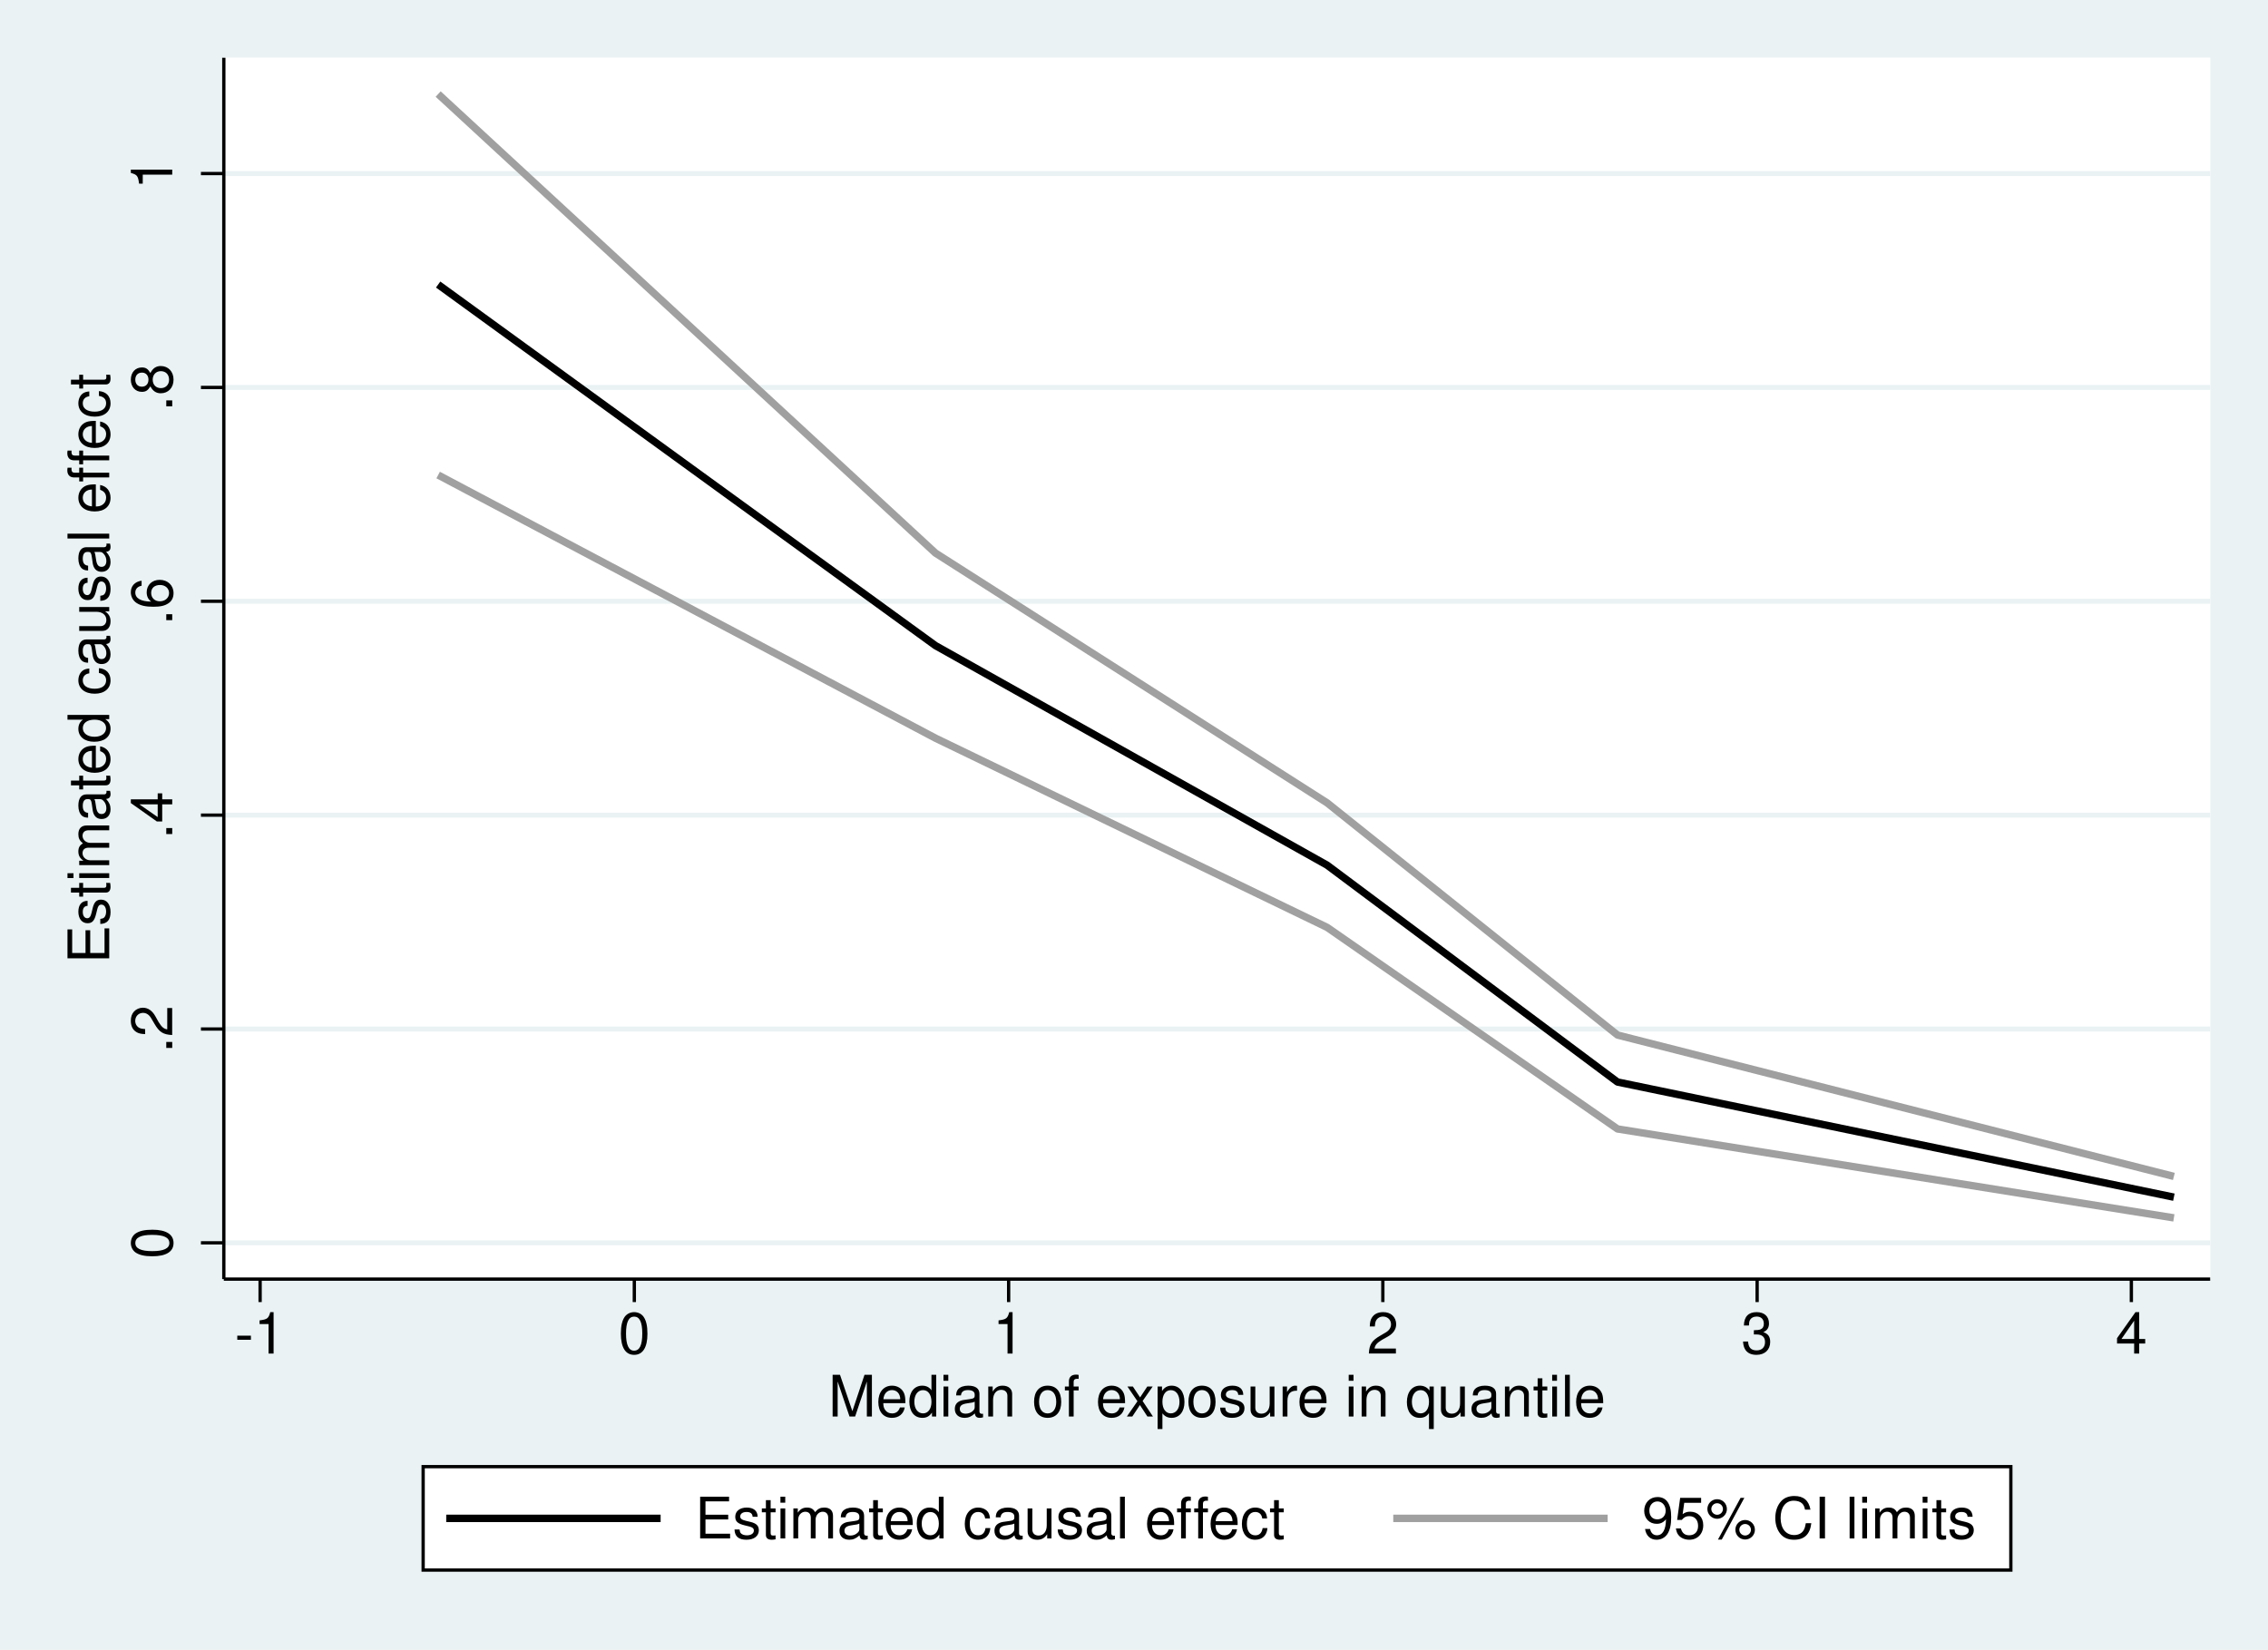
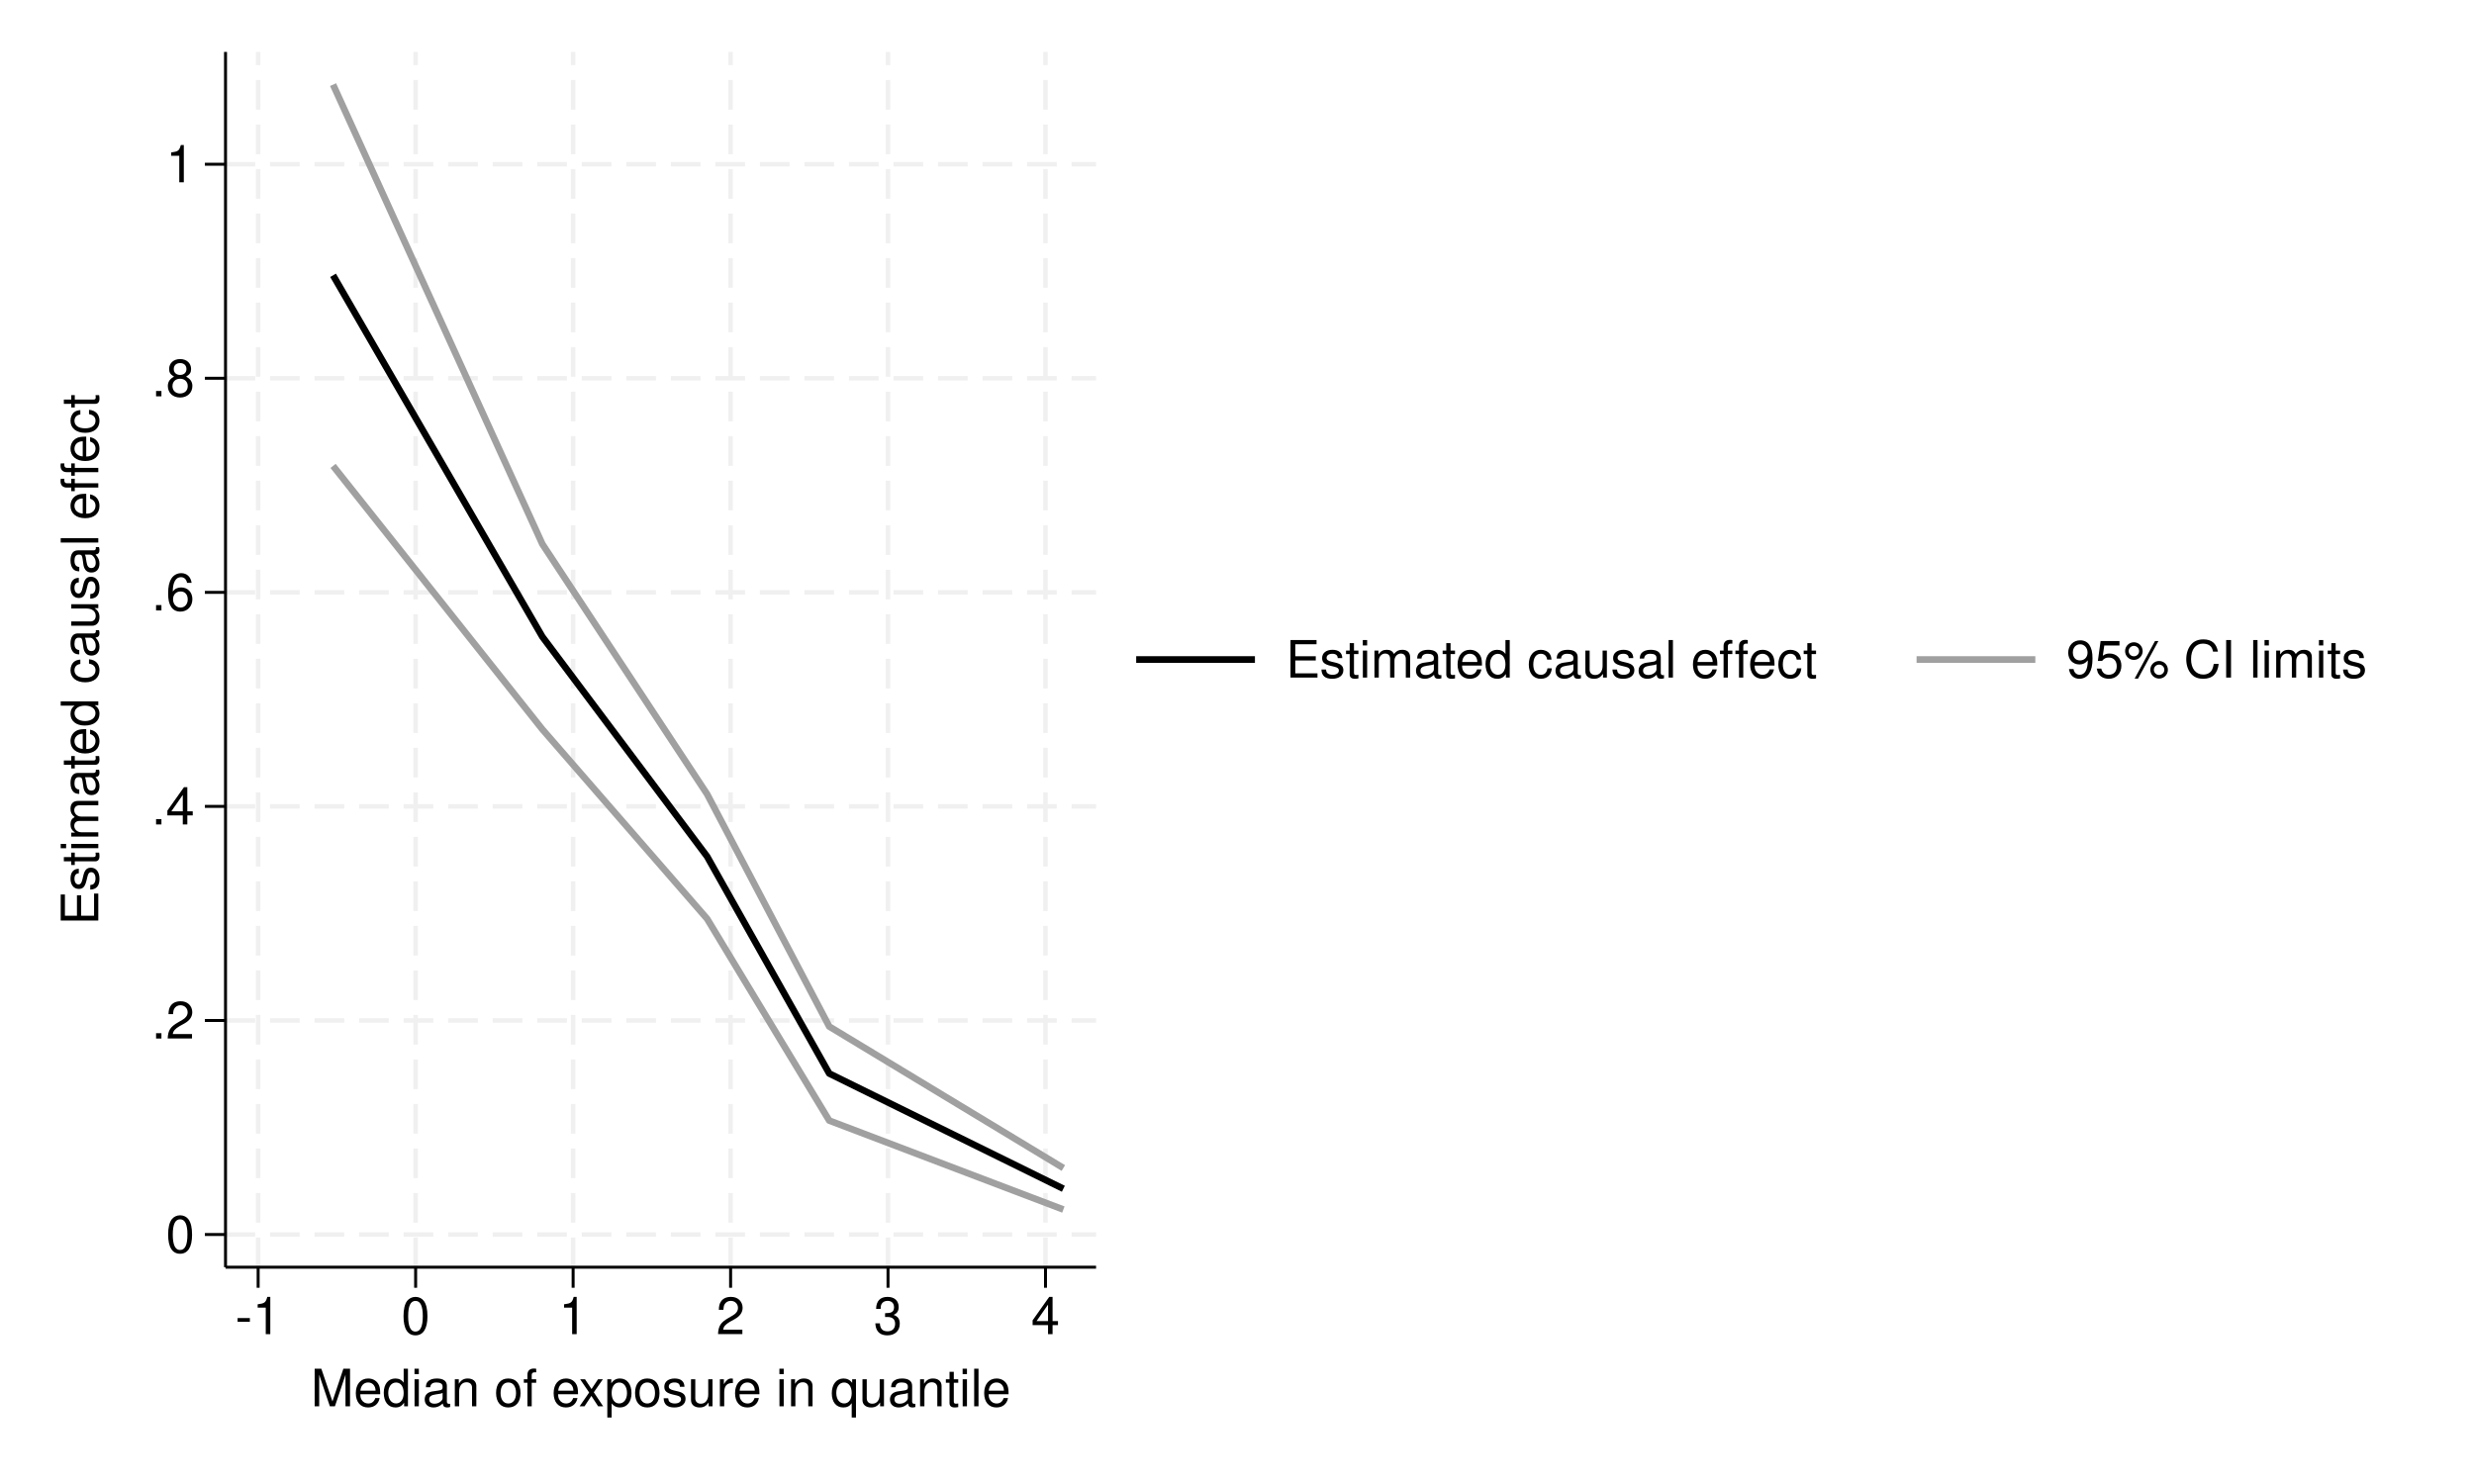
- <svg xmlns="http://www.w3.org/2000/svg" version="1.1" width="5.500in" height="4.000in" viewBox="0 0 3960 2880">
-   <rect x="0" y="0" width="3960" height="2880" style="fill:#EAF2F3;stroke:none" />
-   <rect x="0.00" y="0.00" width="3959.88" height="2880.00" style="fill:#EAF2F3" />
-   <rect x="2.88" y="2.88" width="3954.12" height="2874.24" style="fill:none;stroke:#EAF2F3;stroke-width:5.76" />
-   <rect x="390.80" y="100.86" width="3468.22" height="2132.77" style="fill:#FFFFFF" />
-   <rect x="393.68" y="103.74" width="3462.46" height="2127.01" style="fill:none;stroke:#FFFFFF;stroke-width:5.76" />
-   <line x1="390.80" y1="2170.27" x2="3859.02" y2="2170.27" style="stroke:#EAF2F3;stroke-width:8.64" />
-   <line x1="390.80" y1="1796.91" x2="3859.02" y2="1796.91" style="stroke:#EAF2F3;stroke-width:8.64" />
-   <line x1="390.80" y1="1423.42" x2="3859.02" y2="1423.42" style="stroke:#EAF2F3;stroke-width:8.64" />
-   <line x1="390.80" y1="1049.93" x2="3859.02" y2="1049.93" style="stroke:#EAF2F3;stroke-width:8.64" />
-   <line x1="390.80" y1="676.56" x2="3859.02" y2="676.56" style="stroke:#EAF2F3;stroke-width:8.64" />
-   <line x1="390.80" y1="303.07" x2="3859.02" y2="303.07" style="stroke:#EAF2F3;stroke-width:8.64" />
-   <path d=" M765.02 496.87 L1633.38 1127.40 L2317.22 1510.79 L2824.22 1889.47 L3795.66 2090.57" stroke-linejoin="round" style="fill:none;stroke:#000000;stroke-width:12.96" />
-   <path d=" M765.02 829.52 L1633.38 1289.02 L2317.22 1619.44 L2824.22 1971.40 L3795.66 2126.71" stroke-linejoin="round" style="fill:none;stroke:#A0A0A0;stroke-width:12.96" />
-   <path d=" M765.02 164.22 L1633.38 965.78 L2317.22 1402.01 L2824.22 1807.43 L3795.66 2054.31" stroke-linejoin="round" style="fill:none;stroke:#A0A0A0;stroke-width:12.96" />
-   <line x1="390.80" y1="2233.63" x2="390.80" y2="100.86" style="stroke:#000000;stroke-width:5.76" />
-   <line x1="390.80" y1="2170.27" x2="350.83" y2="2170.27" style="stroke:#000000;stroke-width:5.76" />
-   <text x="300.72" y="2170.27" style="font-family:'Helvetica';font-size:99.99px;fill:#000000" transform="rotate(-90 300.72,2170.27)" text-anchor="middle">0</text>
-   <line x1="390.80" y1="1796.91" x2="350.83" y2="1796.91" style="stroke:#000000;stroke-width:5.76" />
-   <text x="300.72" y="1796.91" style="font-family:'Helvetica';font-size:99.99px;fill:#000000" transform="rotate(-90 300.72,1796.91)" text-anchor="middle">.2</text>
-   <line x1="390.80" y1="1423.42" x2="350.83" y2="1423.42" style="stroke:#000000;stroke-width:5.76" />
-   <text x="300.72" y="1423.42" style="font-family:'Helvetica';font-size:99.99px;fill:#000000" transform="rotate(-90 300.72,1423.42)" text-anchor="middle">.4</text>
-   <line x1="390.80" y1="1049.93" x2="350.83" y2="1049.93" style="stroke:#000000;stroke-width:5.76" />
-   <text x="300.72" y="1049.93" style="font-family:'Helvetica';font-size:99.99px;fill:#000000" transform="rotate(-90 300.72,1049.93)" text-anchor="middle">.6</text>
-   <line x1="390.80" y1="676.56" x2="350.83" y2="676.56" style="stroke:#000000;stroke-width:5.76" />
-   <text x="300.72" y="676.56" style="font-family:'Helvetica';font-size:99.99px;fill:#000000" transform="rotate(-90 300.72,676.56)" text-anchor="middle">.8</text>
-   <line x1="390.80" y1="303.07" x2="350.83" y2="303.07" style="stroke:#000000;stroke-width:5.76" />
-   <text x="300.72" y="303.07" style="font-family:'Helvetica';font-size:99.99px;fill:#000000" transform="rotate(-90 300.72,303.07)" text-anchor="middle">1</text>
-   <text x="190.71" y="1167.25" style="font-family:'Helvetica';font-size:99.99px;fill:#000000" transform="rotate(-90 190.71,1167.25)" text-anchor="middle">Estimated causal effect</text>
-   <line x1="390.80" y1="2233.63" x2="3859.02" y2="2233.63" style="stroke:#000000;stroke-width:5.76" />
-   <line x1="454.16" y1="2233.63" x2="454.16" y2="2273.73" style="stroke:#000000;stroke-width:5.76" />
-   <text x="454.16" y="2363.59" style="font-family:'Helvetica';font-size:99.99px;fill:#000000" text-anchor="middle">-1</text>
-   <line x1="1107.56" y1="2233.63" x2="1107.56" y2="2273.73" style="stroke:#000000;stroke-width:5.76" />
-   <text x="1107.56" y="2363.59" style="font-family:'Helvetica';font-size:99.99px;fill:#000000" text-anchor="middle">0</text>
-   <line x1="1761.09" y1="2233.63" x2="1761.09" y2="2273.73" style="stroke:#000000;stroke-width:5.76" />
-   <text x="1761.09" y="2363.59" style="font-family:'Helvetica';font-size:99.99px;fill:#000000" text-anchor="middle">1</text>
-   <line x1="2414.49" y1="2233.63" x2="2414.49" y2="2273.73" style="stroke:#000000;stroke-width:5.76" />
-   <text x="2414.49" y="2363.59" style="font-family:'Helvetica';font-size:99.99px;fill:#000000" text-anchor="middle">2</text>
-   <line x1="3068.01" y1="2233.63" x2="3068.01" y2="2273.73" style="stroke:#000000;stroke-width:5.76" />
-   <text x="3068.01" y="2363.59" style="font-family:'Helvetica';font-size:99.99px;fill:#000000" text-anchor="middle">3</text>
-   <line x1="3721.41" y1="2233.63" x2="3721.41" y2="2273.73" style="stroke:#000000;stroke-width:5.76" />
-   <text x="3721.41" y="2363.59" style="font-family:'Helvetica';font-size:99.99px;fill:#000000" text-anchor="middle">4</text>
-   <text x="2124.91" y="2473.60" style="font-family:'Helvetica';font-size:99.99px;fill:#000000" text-anchor="middle">Median of exposure in quantile</text>
-   <rect x="735.94" y="2558.24" width="2777.94" height="186.37" style="fill:#FFFFFF" />
-   <rect x="738.82" y="2561.12" width="2772.18" height="180.61" style="fill:none;stroke:#000000;stroke-width:5.76" />
-   <line x1="779.13" y1="2651.43" x2="1153.47" y2="2651.43" style="stroke:#000000;stroke-width:12.96" />
-   <line x1="2432.68" y1="2651.43" x2="2807.02" y2="2651.43" style="stroke:#A0A0A0;stroke-width:12.96" />
-   <text x="1213.49" y="2686.46" style="font-family:'Helvetica';font-size:99.99px;fill:#000000">Estimated causal effect</text>
-   <text x="2867.04" y="2686.46" style="font-family:'Helvetica';font-size:99.99px;fill:#000000">95% CI limits</text>
+ <svg xmlns="http://www.w3.org/2000/svg" version="1.1" width="7.500in" height="4.500in" viewBox="0 0 5400 3240">
+   <rect x="0" y="0" width="5400" height="3240" style="fill:#FFFFFF;stroke:none" />
+   <rect x="0.00" y="0.00" width="5400.00" height="3240.00" style="fill:#FFFFFF" />
+   <rect x="3.24" y="3.24" width="5393.52" height="3233.52" style="fill:none;stroke:#FFFFFF;stroke-width:6.48" />
+   <rect x="492.24" y="113.40" width="1900.13" height="2653.26" style="fill:#FFFFFF" />
+   <rect x="495.48" y="116.64" width="1893.65" height="2646.78" style="fill:none;stroke:#FFFFFF;stroke-width:6.48" />
+   <line x1="492.24" y1="2695.28" x2="557.04" y2="2695.28" style="stroke:#F0F0F0;stroke-width:9.72" />
+   <line x1="589.44" y1="2695.28" x2="654.24" y2="2695.28" style="stroke:#F0F0F0;stroke-width:9.72" />
+   <line x1="686.64" y1="2695.28" x2="751.44" y2="2695.28" style="stroke:#F0F0F0;stroke-width:9.72" />
+   <line x1="783.84" y1="2695.28" x2="848.64" y2="2695.28" style="stroke:#F0F0F0;stroke-width:9.72" />
+   <line x1="881.04" y1="2695.28" x2="945.84" y2="2695.28" style="stroke:#F0F0F0;stroke-width:9.72" />
+   <line x1="978.24" y1="2695.28" x2="1043.04" y2="2695.28" style="stroke:#F0F0F0;stroke-width:9.72" />
+   <line x1="1075.44" y1="2695.28" x2="1140.24" y2="2695.28" style="stroke:#F0F0F0;stroke-width:9.72" />
+   <line x1="1172.64" y1="2695.28" x2="1237.44" y2="2695.28" style="stroke:#F0F0F0;stroke-width:9.72" />
+   <line x1="1269.84" y1="2695.28" x2="1334.64" y2="2695.28" style="stroke:#F0F0F0;stroke-width:9.72" />
+   <line x1="1367.04" y1="2695.28" x2="1431.84" y2="2695.28" style="stroke:#F0F0F0;stroke-width:9.72" />
+   <line x1="1464.24" y1="2695.28" x2="1529.04" y2="2695.28" style="stroke:#F0F0F0;stroke-width:9.72" />
+   <line x1="1561.44" y1="2695.28" x2="1626.24" y2="2695.28" style="stroke:#F0F0F0;stroke-width:9.72" />
+   <line x1="1658.64" y1="2695.28" x2="1723.44" y2="2695.28" style="stroke:#F0F0F0;stroke-width:9.72" />
+   <line x1="1755.84" y1="2695.28" x2="1820.64" y2="2695.28" style="stroke:#F0F0F0;stroke-width:9.72" />
+   <line x1="1853.04" y1="2695.28" x2="1917.84" y2="2695.28" style="stroke:#F0F0F0;stroke-width:9.72" />
+   <line x1="1950.24" y1="2695.28" x2="2015.04" y2="2695.28" style="stroke:#F0F0F0;stroke-width:9.72" />
+   <line x1="2047.44" y1="2695.28" x2="2112.24" y2="2695.28" style="stroke:#F0F0F0;stroke-width:9.72" />
+   <line x1="2144.64" y1="2695.28" x2="2209.44" y2="2695.28" style="stroke:#F0F0F0;stroke-width:9.72" />
+   <line x1="2241.84" y1="2695.28" x2="2306.64" y2="2695.28" style="stroke:#F0F0F0;stroke-width:9.72" />
+   <line x1="2339.04" y1="2695.28" x2="2392.37" y2="2695.28" style="stroke:#F0F0F0;stroke-width:9.72" />
+   <line x1="492.24" y1="2228.01" x2="557.04" y2="2228.01" style="stroke:#F0F0F0;stroke-width:9.72" />
+   <line x1="589.44" y1="2228.01" x2="654.24" y2="2228.01" style="stroke:#F0F0F0;stroke-width:9.72" />
+   <line x1="686.64" y1="2228.01" x2="751.44" y2="2228.01" style="stroke:#F0F0F0;stroke-width:9.72" />
+   <line x1="783.84" y1="2228.01" x2="848.64" y2="2228.01" style="stroke:#F0F0F0;stroke-width:9.72" />
+   <line x1="881.04" y1="2228.01" x2="945.84" y2="2228.01" style="stroke:#F0F0F0;stroke-width:9.72" />
+   <line x1="978.24" y1="2228.01" x2="1043.04" y2="2228.01" style="stroke:#F0F0F0;stroke-width:9.72" />
+   <line x1="1075.44" y1="2228.01" x2="1140.24" y2="2228.01" style="stroke:#F0F0F0;stroke-width:9.72" />
+   <line x1="1172.64" y1="2228.01" x2="1237.44" y2="2228.01" style="stroke:#F0F0F0;stroke-width:9.72" />
+   <line x1="1269.84" y1="2228.01" x2="1334.64" y2="2228.01" style="stroke:#F0F0F0;stroke-width:9.72" />
+   <line x1="1367.04" y1="2228.01" x2="1431.84" y2="2228.01" style="stroke:#F0F0F0;stroke-width:9.72" />
+   <line x1="1464.24" y1="2228.01" x2="1529.04" y2="2228.01" style="stroke:#F0F0F0;stroke-width:9.72" />
+   <line x1="1561.44" y1="2228.01" x2="1626.24" y2="2228.01" style="stroke:#F0F0F0;stroke-width:9.72" />
+   <line x1="1658.64" y1="2228.01" x2="1723.44" y2="2228.01" style="stroke:#F0F0F0;stroke-width:9.72" />
+   <line x1="1755.84" y1="2228.01" x2="1820.64" y2="2228.01" style="stroke:#F0F0F0;stroke-width:9.72" />
+   <line x1="1853.04" y1="2228.01" x2="1917.84" y2="2228.01" style="stroke:#F0F0F0;stroke-width:9.72" />
+   <line x1="1950.24" y1="2228.01" x2="2015.04" y2="2228.01" style="stroke:#F0F0F0;stroke-width:9.72" />
+   <line x1="2047.44" y1="2228.01" x2="2112.24" y2="2228.01" style="stroke:#F0F0F0;stroke-width:9.72" />
+   <line x1="2144.64" y1="2228.01" x2="2209.44" y2="2228.01" style="stroke:#F0F0F0;stroke-width:9.72" />
+   <line x1="2241.84" y1="2228.01" x2="2306.64" y2="2228.01" style="stroke:#F0F0F0;stroke-width:9.72" />
+   <line x1="2339.04" y1="2228.01" x2="2392.37" y2="2228.01" style="stroke:#F0F0F0;stroke-width:9.72" />
+   <line x1="492.24" y1="1760.57" x2="557.04" y2="1760.57" style="stroke:#F0F0F0;stroke-width:9.72" />
+   <line x1="589.44" y1="1760.57" x2="654.24" y2="1760.57" style="stroke:#F0F0F0;stroke-width:9.72" />
+   <line x1="686.64" y1="1760.57" x2="751.44" y2="1760.57" style="stroke:#F0F0F0;stroke-width:9.72" />
+   <line x1="783.84" y1="1760.57" x2="848.64" y2="1760.57" style="stroke:#F0F0F0;stroke-width:9.72" />
+   <line x1="881.04" y1="1760.57" x2="945.84" y2="1760.57" style="stroke:#F0F0F0;stroke-width:9.72" />
+   <line x1="978.24" y1="1760.57" x2="1043.04" y2="1760.57" style="stroke:#F0F0F0;stroke-width:9.72" />
+   <line x1="1075.44" y1="1760.57" x2="1140.24" y2="1760.57" style="stroke:#F0F0F0;stroke-width:9.72" />
+   <line x1="1172.64" y1="1760.57" x2="1237.44" y2="1760.57" style="stroke:#F0F0F0;stroke-width:9.72" />
+   <line x1="1269.84" y1="1760.57" x2="1334.64" y2="1760.57" style="stroke:#F0F0F0;stroke-width:9.72" />
+   <line x1="1367.04" y1="1760.57" x2="1431.84" y2="1760.57" style="stroke:#F0F0F0;stroke-width:9.72" />
+   <line x1="1464.24" y1="1760.57" x2="1529.04" y2="1760.57" style="stroke:#F0F0F0;stroke-width:9.72" />
+   <line x1="1561.44" y1="1760.57" x2="1626.24" y2="1760.57" style="stroke:#F0F0F0;stroke-width:9.72" />
+   <line x1="1658.64" y1="1760.57" x2="1723.44" y2="1760.57" style="stroke:#F0F0F0;stroke-width:9.72" />
+   <line x1="1755.84" y1="1760.57" x2="1820.64" y2="1760.57" style="stroke:#F0F0F0;stroke-width:9.72" />
+   <line x1="1853.04" y1="1760.57" x2="1917.84" y2="1760.57" style="stroke:#F0F0F0;stroke-width:9.72" />
+   <line x1="1950.24" y1="1760.57" x2="2015.04" y2="1760.57" style="stroke:#F0F0F0;stroke-width:9.72" />
+   <line x1="2047.44" y1="1760.57" x2="2112.24" y2="1760.57" style="stroke:#F0F0F0;stroke-width:9.72" />
+   <line x1="2144.64" y1="1760.57" x2="2209.44" y2="1760.57" style="stroke:#F0F0F0;stroke-width:9.72" />
+   <line x1="2241.84" y1="1760.57" x2="2306.64" y2="1760.57" style="stroke:#F0F0F0;stroke-width:9.72" />
+   <line x1="2339.04" y1="1760.57" x2="2392.37" y2="1760.57" style="stroke:#F0F0F0;stroke-width:9.72" />
+   <line x1="492.24" y1="1293.30" x2="557.04" y2="1293.30" style="stroke:#F0F0F0;stroke-width:9.72" />
+   <line x1="589.44" y1="1293.30" x2="654.24" y2="1293.30" style="stroke:#F0F0F0;stroke-width:9.72" />
+   <line x1="686.64" y1="1293.30" x2="751.44" y2="1293.30" style="stroke:#F0F0F0;stroke-width:9.72" />
+   <line x1="783.84" y1="1293.30" x2="848.64" y2="1293.30" style="stroke:#F0F0F0;stroke-width:9.72" />
+   <line x1="881.04" y1="1293.30" x2="945.84" y2="1293.30" style="stroke:#F0F0F0;stroke-width:9.72" />
+   <line x1="978.24" y1="1293.30" x2="1043.04" y2="1293.30" style="stroke:#F0F0F0;stroke-width:9.72" />
+   <line x1="1075.44" y1="1293.30" x2="1140.24" y2="1293.30" style="stroke:#F0F0F0;stroke-width:9.72" />
+   <line x1="1172.64" y1="1293.30" x2="1237.44" y2="1293.30" style="stroke:#F0F0F0;stroke-width:9.72" />
+   <line x1="1269.84" y1="1293.30" x2="1334.64" y2="1293.30" style="stroke:#F0F0F0;stroke-width:9.72" />
+   <line x1="1367.04" y1="1293.30" x2="1431.84" y2="1293.30" style="stroke:#F0F0F0;stroke-width:9.72" />
+   <line x1="1464.24" y1="1293.30" x2="1529.04" y2="1293.30" style="stroke:#F0F0F0;stroke-width:9.72" />
+   <line x1="1561.44" y1="1293.30" x2="1626.24" y2="1293.30" style="stroke:#F0F0F0;stroke-width:9.72" />
+   <line x1="1658.64" y1="1293.30" x2="1723.44" y2="1293.30" style="stroke:#F0F0F0;stroke-width:9.72" />
+   <line x1="1755.84" y1="1293.30" x2="1820.64" y2="1293.30" style="stroke:#F0F0F0;stroke-width:9.72" />
+   <line x1="1853.04" y1="1293.30" x2="1917.84" y2="1293.30" style="stroke:#F0F0F0;stroke-width:9.72" />
+   <line x1="1950.24" y1="1293.30" x2="2015.04" y2="1293.30" style="stroke:#F0F0F0;stroke-width:9.72" />
+   <line x1="2047.44" y1="1293.30" x2="2112.24" y2="1293.30" style="stroke:#F0F0F0;stroke-width:9.72" />
+   <line x1="2144.64" y1="1293.30" x2="2209.44" y2="1293.30" style="stroke:#F0F0F0;stroke-width:9.72" />
+   <line x1="2241.84" y1="1293.30" x2="2306.64" y2="1293.30" style="stroke:#F0F0F0;stroke-width:9.72" />
+   <line x1="2339.04" y1="1293.30" x2="2392.37" y2="1293.30" style="stroke:#F0F0F0;stroke-width:9.72" />
+   <line x1="492.24" y1="825.86" x2="557.04" y2="825.86" style="stroke:#F0F0F0;stroke-width:9.72" />
+   <line x1="589.44" y1="825.86" x2="654.24" y2="825.86" style="stroke:#F0F0F0;stroke-width:9.72" />
+   <line x1="686.64" y1="825.86" x2="751.44" y2="825.86" style="stroke:#F0F0F0;stroke-width:9.72" />
+   <line x1="783.84" y1="825.86" x2="848.64" y2="825.86" style="stroke:#F0F0F0;stroke-width:9.72" />
+   <line x1="881.04" y1="825.86" x2="945.84" y2="825.86" style="stroke:#F0F0F0;stroke-width:9.72" />
+   <line x1="978.24" y1="825.86" x2="1043.04" y2="825.86" style="stroke:#F0F0F0;stroke-width:9.72" />
+   <line x1="1075.44" y1="825.86" x2="1140.24" y2="825.86" style="stroke:#F0F0F0;stroke-width:9.72" />
+   <line x1="1172.64" y1="825.86" x2="1237.44" y2="825.86" style="stroke:#F0F0F0;stroke-width:9.72" />
+   <line x1="1269.84" y1="825.86" x2="1334.64" y2="825.86" style="stroke:#F0F0F0;stroke-width:9.72" />
+   <line x1="1367.04" y1="825.86" x2="1431.84" y2="825.86" style="stroke:#F0F0F0;stroke-width:9.72" />
+   <line x1="1464.24" y1="825.86" x2="1529.04" y2="825.86" style="stroke:#F0F0F0;stroke-width:9.72" />
+   <line x1="1561.44" y1="825.86" x2="1626.24" y2="825.86" style="stroke:#F0F0F0;stroke-width:9.72" />
+   <line x1="1658.64" y1="825.86" x2="1723.44" y2="825.86" style="stroke:#F0F0F0;stroke-width:9.72" />
+   <line x1="1755.84" y1="825.86" x2="1820.64" y2="825.86" style="stroke:#F0F0F0;stroke-width:9.72" />
+   <line x1="1853.04" y1="825.86" x2="1917.84" y2="825.86" style="stroke:#F0F0F0;stroke-width:9.72" />
+   <line x1="1950.24" y1="825.86" x2="2015.04" y2="825.86" style="stroke:#F0F0F0;stroke-width:9.72" />
+   <line x1="2047.44" y1="825.86" x2="2112.24" y2="825.86" style="stroke:#F0F0F0;stroke-width:9.72" />
+   <line x1="2144.64" y1="825.86" x2="2209.44" y2="825.86" style="stroke:#F0F0F0;stroke-width:9.72" />
+   <line x1="2241.84" y1="825.86" x2="2306.64" y2="825.86" style="stroke:#F0F0F0;stroke-width:9.72" />
+   <line x1="2339.04" y1="825.86" x2="2392.37" y2="825.86" style="stroke:#F0F0F0;stroke-width:9.72" />
+   <line x1="492.24" y1="358.59" x2="557.04" y2="358.59" style="stroke:#F0F0F0;stroke-width:9.72" />
+   <line x1="589.44" y1="358.59" x2="654.24" y2="358.59" style="stroke:#F0F0F0;stroke-width:9.72" />
+   <line x1="686.64" y1="358.59" x2="751.44" y2="358.59" style="stroke:#F0F0F0;stroke-width:9.72" />
+   <line x1="783.84" y1="358.59" x2="848.64" y2="358.59" style="stroke:#F0F0F0;stroke-width:9.72" />
+   <line x1="881.04" y1="358.59" x2="945.84" y2="358.59" style="stroke:#F0F0F0;stroke-width:9.72" />
+   <line x1="978.24" y1="358.59" x2="1043.04" y2="358.59" style="stroke:#F0F0F0;stroke-width:9.72" />
+   <line x1="1075.44" y1="358.59" x2="1140.24" y2="358.59" style="stroke:#F0F0F0;stroke-width:9.72" />
+   <line x1="1172.64" y1="358.59" x2="1237.44" y2="358.59" style="stroke:#F0F0F0;stroke-width:9.72" />
+   <line x1="1269.84" y1="358.59" x2="1334.64" y2="358.59" style="stroke:#F0F0F0;stroke-width:9.72" />
+   <line x1="1367.04" y1="358.59" x2="1431.84" y2="358.59" style="stroke:#F0F0F0;stroke-width:9.72" />
+   <line x1="1464.24" y1="358.59" x2="1529.04" y2="358.59" style="stroke:#F0F0F0;stroke-width:9.72" />
+   <line x1="1561.44" y1="358.59" x2="1626.24" y2="358.59" style="stroke:#F0F0F0;stroke-width:9.72" />
+   <line x1="1658.64" y1="358.59" x2="1723.44" y2="358.59" style="stroke:#F0F0F0;stroke-width:9.72" />
+   <line x1="1755.84" y1="358.59" x2="1820.64" y2="358.59" style="stroke:#F0F0F0;stroke-width:9.72" />
+   <line x1="1853.04" y1="358.59" x2="1917.84" y2="358.59" style="stroke:#F0F0F0;stroke-width:9.72" />
+   <line x1="1950.24" y1="358.59" x2="2015.04" y2="358.59" style="stroke:#F0F0F0;stroke-width:9.72" />
+   <line x1="2047.44" y1="358.59" x2="2112.24" y2="358.59" style="stroke:#F0F0F0;stroke-width:9.72" />
+   <line x1="2144.64" y1="358.59" x2="2209.44" y2="358.59" style="stroke:#F0F0F0;stroke-width:9.72" />
+   <line x1="2241.84" y1="358.59" x2="2306.64" y2="358.59" style="stroke:#F0F0F0;stroke-width:9.72" />
+   <line x1="2339.04" y1="358.59" x2="2392.37" y2="358.59" style="stroke:#F0F0F0;stroke-width:9.72" />
+   <line x1="563.46" y1="2766.66" x2="563.46" y2="2701.86" style="stroke:#F0F0F0;stroke-width:9.72" />
+   <line x1="563.46" y1="2669.46" x2="563.46" y2="2604.66" style="stroke:#F0F0F0;stroke-width:9.72" />
+   <line x1="563.46" y1="2572.26" x2="563.46" y2="2507.46" style="stroke:#F0F0F0;stroke-width:9.72" />
+   <line x1="563.46" y1="2475.06" x2="563.46" y2="2410.26" style="stroke:#F0F0F0;stroke-width:9.72" />
+   <line x1="563.46" y1="2377.86" x2="563.46" y2="2313.06" style="stroke:#F0F0F0;stroke-width:9.72" />
+   <line x1="563.46" y1="2280.66" x2="563.46" y2="2215.86" style="stroke:#F0F0F0;stroke-width:9.72" />
+   <line x1="563.46" y1="2183.46" x2="563.46" y2="2118.66" style="stroke:#F0F0F0;stroke-width:9.72" />
+   <line x1="563.46" y1="2086.26" x2="563.46" y2="2021.46" style="stroke:#F0F0F0;stroke-width:9.72" />
+   <line x1="563.46" y1="1989.06" x2="563.46" y2="1924.26" style="stroke:#F0F0F0;stroke-width:9.72" />
+   <line x1="563.46" y1="1891.86" x2="563.46" y2="1827.06" style="stroke:#F0F0F0;stroke-width:9.72" />
+   <line x1="563.46" y1="1794.66" x2="563.46" y2="1729.86" style="stroke:#F0F0F0;stroke-width:9.72" />
+   <line x1="563.46" y1="1697.46" x2="563.46" y2="1632.66" style="stroke:#F0F0F0;stroke-width:9.72" />
+   <line x1="563.46" y1="1600.26" x2="563.46" y2="1535.46" style="stroke:#F0F0F0;stroke-width:9.72" />
+   <line x1="563.46" y1="1503.06" x2="563.46" y2="1438.26" style="stroke:#F0F0F0;stroke-width:9.72" />
+   <line x1="563.46" y1="1405.86" x2="563.46" y2="1341.06" style="stroke:#F0F0F0;stroke-width:9.72" />
+   <line x1="563.46" y1="1308.66" x2="563.46" y2="1243.86" style="stroke:#F0F0F0;stroke-width:9.72" />
+   <line x1="563.46" y1="1211.46" x2="563.46" y2="1146.66" style="stroke:#F0F0F0;stroke-width:9.72" />
+   <line x1="563.46" y1="1114.26" x2="563.46" y2="1049.46" style="stroke:#F0F0F0;stroke-width:9.72" />
+   <line x1="563.46" y1="1017.06" x2="563.46" y2="952.26" style="stroke:#F0F0F0;stroke-width:9.72" />
+   <line x1="563.46" y1="919.86" x2="563.46" y2="855.06" style="stroke:#F0F0F0;stroke-width:9.72" />
+   <line x1="563.46" y1="822.66" x2="563.46" y2="757.86" style="stroke:#F0F0F0;stroke-width:9.72" />
+   <line x1="563.46" y1="725.46" x2="563.46" y2="660.66" style="stroke:#F0F0F0;stroke-width:9.72" />
+   <line x1="563.46" y1="628.26" x2="563.46" y2="563.46" style="stroke:#F0F0F0;stroke-width:9.72" />
+   <line x1="563.46" y1="531.06" x2="563.46" y2="466.26" style="stroke:#F0F0F0;stroke-width:9.72" />
+   <line x1="563.46" y1="433.86" x2="563.46" y2="369.06" style="stroke:#F0F0F0;stroke-width:9.72" />
+   <line x1="563.46" y1="336.66" x2="563.46" y2="271.86" style="stroke:#F0F0F0;stroke-width:9.72" />
+   <line x1="563.46" y1="239.46" x2="563.46" y2="174.66" style="stroke:#F0F0F0;stroke-width:9.72" />
+   <line x1="563.46" y1="142.26" x2="563.46" y2="113.40" style="stroke:#F0F0F0;stroke-width:9.72" />
+   <line x1="907.20" y1="2766.66" x2="907.20" y2="2701.86" style="stroke:#F0F0F0;stroke-width:9.72" />
+   <line x1="907.20" y1="2669.46" x2="907.20" y2="2604.66" style="stroke:#F0F0F0;stroke-width:9.72" />
+   <line x1="907.20" y1="2572.26" x2="907.20" y2="2507.46" style="stroke:#F0F0F0;stroke-width:9.72" />
+   <line x1="907.20" y1="2475.06" x2="907.20" y2="2410.26" style="stroke:#F0F0F0;stroke-width:9.72" />
+   <line x1="907.20" y1="2377.86" x2="907.20" y2="2313.06" style="stroke:#F0F0F0;stroke-width:9.72" />
+   <line x1="907.20" y1="2280.66" x2="907.20" y2="2215.86" style="stroke:#F0F0F0;stroke-width:9.72" />
+   <line x1="907.20" y1="2183.46" x2="907.20" y2="2118.66" style="stroke:#F0F0F0;stroke-width:9.72" />
+   <line x1="907.20" y1="2086.26" x2="907.20" y2="2021.46" style="stroke:#F0F0F0;stroke-width:9.72" />
+   <line x1="907.20" y1="1989.06" x2="907.20" y2="1924.26" style="stroke:#F0F0F0;stroke-width:9.72" />
+   <line x1="907.20" y1="1891.86" x2="907.20" y2="1827.06" style="stroke:#F0F0F0;stroke-width:9.72" />
+   <line x1="907.20" y1="1794.66" x2="907.20" y2="1729.86" style="stroke:#F0F0F0;stroke-width:9.72" />
+   <line x1="907.20" y1="1697.46" x2="907.20" y2="1632.66" style="stroke:#F0F0F0;stroke-width:9.72" />
+   <line x1="907.20" y1="1600.26" x2="907.20" y2="1535.46" style="stroke:#F0F0F0;stroke-width:9.72" />
+   <line x1="907.20" y1="1503.06" x2="907.20" y2="1438.26" style="stroke:#F0F0F0;stroke-width:9.72" />
+   <line x1="907.20" y1="1405.86" x2="907.20" y2="1341.06" style="stroke:#F0F0F0;stroke-width:9.72" />
+   <line x1="907.20" y1="1308.66" x2="907.20" y2="1243.86" style="stroke:#F0F0F0;stroke-width:9.72" />
+   <line x1="907.20" y1="1211.46" x2="907.20" y2="1146.66" style="stroke:#F0F0F0;stroke-width:9.72" />
+   <line x1="907.20" y1="1114.26" x2="907.20" y2="1049.46" style="stroke:#F0F0F0;stroke-width:9.72" />
+   <line x1="907.20" y1="1017.06" x2="907.20" y2="952.26" style="stroke:#F0F0F0;stroke-width:9.72" />
+   <line x1="907.20" y1="919.86" x2="907.20" y2="855.06" style="stroke:#F0F0F0;stroke-width:9.72" />
+   <line x1="907.20" y1="822.66" x2="907.20" y2="757.86" style="stroke:#F0F0F0;stroke-width:9.72" />
+   <line x1="907.20" y1="725.46" x2="907.20" y2="660.66" style="stroke:#F0F0F0;stroke-width:9.72" />
+   <line x1="907.20" y1="628.26" x2="907.20" y2="563.46" style="stroke:#F0F0F0;stroke-width:9.72" />
+   <line x1="907.20" y1="531.06" x2="907.20" y2="466.26" style="stroke:#F0F0F0;stroke-width:9.72" />
+   <line x1="907.20" y1="433.86" x2="907.20" y2="369.06" style="stroke:#F0F0F0;stroke-width:9.72" />
+   <line x1="907.20" y1="336.66" x2="907.20" y2="271.86" style="stroke:#F0F0F0;stroke-width:9.72" />
+   <line x1="907.20" y1="239.46" x2="907.20" y2="174.66" style="stroke:#F0F0F0;stroke-width:9.72" />
+   <line x1="907.20" y1="142.26" x2="907.20" y2="113.40" style="stroke:#F0F0F0;stroke-width:9.72" />
+   <line x1="1250.94" y1="2766.66" x2="1250.94" y2="2701.86" style="stroke:#F0F0F0;stroke-width:9.72" />
+   <line x1="1250.94" y1="2669.46" x2="1250.94" y2="2604.66" style="stroke:#F0F0F0;stroke-width:9.72" />
+   <line x1="1250.94" y1="2572.26" x2="1250.94" y2="2507.46" style="stroke:#F0F0F0;stroke-width:9.72" />
+   <line x1="1250.94" y1="2475.06" x2="1250.94" y2="2410.26" style="stroke:#F0F0F0;stroke-width:9.72" />
+   <line x1="1250.94" y1="2377.86" x2="1250.94" y2="2313.06" style="stroke:#F0F0F0;stroke-width:9.72" />
+   <line x1="1250.94" y1="2280.66" x2="1250.94" y2="2215.86" style="stroke:#F0F0F0;stroke-width:9.72" />
+   <line x1="1250.94" y1="2183.46" x2="1250.94" y2="2118.66" style="stroke:#F0F0F0;stroke-width:9.72" />
+   <line x1="1250.94" y1="2086.26" x2="1250.94" y2="2021.46" style="stroke:#F0F0F0;stroke-width:9.72" />
+   <line x1="1250.94" y1="1989.06" x2="1250.94" y2="1924.26" style="stroke:#F0F0F0;stroke-width:9.72" />
+   <line x1="1250.94" y1="1891.86" x2="1250.94" y2="1827.06" style="stroke:#F0F0F0;stroke-width:9.72" />
+   <line x1="1250.94" y1="1794.66" x2="1250.94" y2="1729.86" style="stroke:#F0F0F0;stroke-width:9.72" />
+   <line x1="1250.94" y1="1697.46" x2="1250.94" y2="1632.66" style="stroke:#F0F0F0;stroke-width:9.72" />
+   <line x1="1250.94" y1="1600.26" x2="1250.94" y2="1535.46" style="stroke:#F0F0F0;stroke-width:9.72" />
+   <line x1="1250.94" y1="1503.06" x2="1250.94" y2="1438.26" style="stroke:#F0F0F0;stroke-width:9.72" />
+   <line x1="1250.94" y1="1405.86" x2="1250.94" y2="1341.06" style="stroke:#F0F0F0;stroke-width:9.72" />
+   <line x1="1250.94" y1="1308.66" x2="1250.94" y2="1243.86" style="stroke:#F0F0F0;stroke-width:9.72" />
+   <line x1="1250.94" y1="1211.46" x2="1250.94" y2="1146.66" style="stroke:#F0F0F0;stroke-width:9.72" />
+   <line x1="1250.94" y1="1114.26" x2="1250.94" y2="1049.46" style="stroke:#F0F0F0;stroke-width:9.72" />
+   <line x1="1250.94" y1="1017.06" x2="1250.94" y2="952.26" style="stroke:#F0F0F0;stroke-width:9.72" />
+   <line x1="1250.94" y1="919.86" x2="1250.94" y2="855.06" style="stroke:#F0F0F0;stroke-width:9.72" />
+   <line x1="1250.94" y1="822.66" x2="1250.94" y2="757.86" style="stroke:#F0F0F0;stroke-width:9.72" />
+   <line x1="1250.94" y1="725.46" x2="1250.94" y2="660.66" style="stroke:#F0F0F0;stroke-width:9.72" />
+   <line x1="1250.94" y1="628.26" x2="1250.94" y2="563.46" style="stroke:#F0F0F0;stroke-width:9.72" />
+   <line x1="1250.94" y1="531.06" x2="1250.94" y2="466.26" style="stroke:#F0F0F0;stroke-width:9.72" />
+   <line x1="1250.94" y1="433.86" x2="1250.94" y2="369.06" style="stroke:#F0F0F0;stroke-width:9.72" />
+   <line x1="1250.94" y1="336.66" x2="1250.94" y2="271.86" style="stroke:#F0F0F0;stroke-width:9.72" />
+   <line x1="1250.94" y1="239.46" x2="1250.94" y2="174.66" style="stroke:#F0F0F0;stroke-width:9.72" />
+   <line x1="1250.94" y1="142.26" x2="1250.94" y2="113.40" style="stroke:#F0F0F0;stroke-width:9.72" />
+   <line x1="1594.69" y1="2766.66" x2="1594.69" y2="2701.86" style="stroke:#F0F0F0;stroke-width:9.72" />
+   <line x1="1594.69" y1="2669.46" x2="1594.69" y2="2604.66" style="stroke:#F0F0F0;stroke-width:9.72" />
+   <line x1="1594.69" y1="2572.26" x2="1594.69" y2="2507.46" style="stroke:#F0F0F0;stroke-width:9.72" />
+   <line x1="1594.69" y1="2475.06" x2="1594.69" y2="2410.26" style="stroke:#F0F0F0;stroke-width:9.72" />
+   <line x1="1594.69" y1="2377.86" x2="1594.69" y2="2313.06" style="stroke:#F0F0F0;stroke-width:9.72" />
+   <line x1="1594.69" y1="2280.66" x2="1594.69" y2="2215.86" style="stroke:#F0F0F0;stroke-width:9.72" />
+   <line x1="1594.69" y1="2183.46" x2="1594.69" y2="2118.66" style="stroke:#F0F0F0;stroke-width:9.72" />
+   <line x1="1594.69" y1="2086.26" x2="1594.69" y2="2021.46" style="stroke:#F0F0F0;stroke-width:9.72" />
+   <line x1="1594.69" y1="1989.06" x2="1594.69" y2="1924.26" style="stroke:#F0F0F0;stroke-width:9.72" />
+   <line x1="1594.69" y1="1891.86" x2="1594.69" y2="1827.06" style="stroke:#F0F0F0;stroke-width:9.72" />
+   <line x1="1594.69" y1="1794.66" x2="1594.69" y2="1729.86" style="stroke:#F0F0F0;stroke-width:9.72" />
+   <line x1="1594.69" y1="1697.46" x2="1594.69" y2="1632.66" style="stroke:#F0F0F0;stroke-width:9.72" />
+   <line x1="1594.69" y1="1600.26" x2="1594.69" y2="1535.46" style="stroke:#F0F0F0;stroke-width:9.72" />
+   <line x1="1594.69" y1="1503.06" x2="1594.69" y2="1438.26" style="stroke:#F0F0F0;stroke-width:9.72" />
+   <line x1="1594.69" y1="1405.86" x2="1594.69" y2="1341.06" style="stroke:#F0F0F0;stroke-width:9.72" />
+   <line x1="1594.69" y1="1308.66" x2="1594.69" y2="1243.86" style="stroke:#F0F0F0;stroke-width:9.72" />
+   <line x1="1594.69" y1="1211.46" x2="1594.69" y2="1146.66" style="stroke:#F0F0F0;stroke-width:9.72" />
+   <line x1="1594.69" y1="1114.26" x2="1594.69" y2="1049.46" style="stroke:#F0F0F0;stroke-width:9.72" />
+   <line x1="1594.69" y1="1017.06" x2="1594.69" y2="952.26" style="stroke:#F0F0F0;stroke-width:9.72" />
+   <line x1="1594.69" y1="919.86" x2="1594.69" y2="855.06" style="stroke:#F0F0F0;stroke-width:9.72" />
+   <line x1="1594.69" y1="822.66" x2="1594.69" y2="757.86" style="stroke:#F0F0F0;stroke-width:9.72" />
+   <line x1="1594.69" y1="725.46" x2="1594.69" y2="660.66" style="stroke:#F0F0F0;stroke-width:9.72" />
+   <line x1="1594.69" y1="628.26" x2="1594.69" y2="563.46" style="stroke:#F0F0F0;stroke-width:9.72" />
+   <line x1="1594.69" y1="531.06" x2="1594.69" y2="466.26" style="stroke:#F0F0F0;stroke-width:9.72" />
+   <line x1="1594.69" y1="433.86" x2="1594.69" y2="369.06" style="stroke:#F0F0F0;stroke-width:9.72" />
+   <line x1="1594.69" y1="336.66" x2="1594.69" y2="271.86" style="stroke:#F0F0F0;stroke-width:9.72" />
+   <line x1="1594.69" y1="239.46" x2="1594.69" y2="174.66" style="stroke:#F0F0F0;stroke-width:9.72" />
+   <line x1="1594.69" y1="142.26" x2="1594.69" y2="113.40" style="stroke:#F0F0F0;stroke-width:9.72" />
+   <line x1="1938.26" y1="2766.66" x2="1938.26" y2="2701.86" style="stroke:#F0F0F0;stroke-width:9.72" />
+   <line x1="1938.26" y1="2669.46" x2="1938.26" y2="2604.66" style="stroke:#F0F0F0;stroke-width:9.72" />
+   <line x1="1938.26" y1="2572.26" x2="1938.26" y2="2507.46" style="stroke:#F0F0F0;stroke-width:9.72" />
+   <line x1="1938.26" y1="2475.06" x2="1938.26" y2="2410.26" style="stroke:#F0F0F0;stroke-width:9.72" />
+   <line x1="1938.26" y1="2377.86" x2="1938.26" y2="2313.06" style="stroke:#F0F0F0;stroke-width:9.72" />
+   <line x1="1938.26" y1="2280.66" x2="1938.26" y2="2215.86" style="stroke:#F0F0F0;stroke-width:9.72" />
+   <line x1="1938.26" y1="2183.46" x2="1938.26" y2="2118.66" style="stroke:#F0F0F0;stroke-width:9.72" />
+   <line x1="1938.26" y1="2086.26" x2="1938.26" y2="2021.46" style="stroke:#F0F0F0;stroke-width:9.72" />
+   <line x1="1938.26" y1="1989.06" x2="1938.26" y2="1924.26" style="stroke:#F0F0F0;stroke-width:9.72" />
+   <line x1="1938.26" y1="1891.86" x2="1938.26" y2="1827.06" style="stroke:#F0F0F0;stroke-width:9.72" />
+   <line x1="1938.26" y1="1794.66" x2="1938.26" y2="1729.86" style="stroke:#F0F0F0;stroke-width:9.72" />
+   <line x1="1938.26" y1="1697.46" x2="1938.26" y2="1632.66" style="stroke:#F0F0F0;stroke-width:9.72" />
+   <line x1="1938.26" y1="1600.26" x2="1938.26" y2="1535.46" style="stroke:#F0F0F0;stroke-width:9.72" />
+   <line x1="1938.26" y1="1503.06" x2="1938.26" y2="1438.26" style="stroke:#F0F0F0;stroke-width:9.72" />
+   <line x1="1938.26" y1="1405.86" x2="1938.26" y2="1341.06" style="stroke:#F0F0F0;stroke-width:9.72" />
+   <line x1="1938.26" y1="1308.66" x2="1938.26" y2="1243.86" style="stroke:#F0F0F0;stroke-width:9.72" />
+   <line x1="1938.26" y1="1211.46" x2="1938.26" y2="1146.66" style="stroke:#F0F0F0;stroke-width:9.72" />
+   <line x1="1938.26" y1="1114.26" x2="1938.26" y2="1049.46" style="stroke:#F0F0F0;stroke-width:9.72" />
+   <line x1="1938.26" y1="1017.06" x2="1938.26" y2="952.26" style="stroke:#F0F0F0;stroke-width:9.72" />
+   <line x1="1938.26" y1="919.86" x2="1938.26" y2="855.06" style="stroke:#F0F0F0;stroke-width:9.72" />
+   <line x1="1938.26" y1="822.66" x2="1938.26" y2="757.86" style="stroke:#F0F0F0;stroke-width:9.72" />
+   <line x1="1938.26" y1="725.46" x2="1938.26" y2="660.66" style="stroke:#F0F0F0;stroke-width:9.72" />
+   <line x1="1938.26" y1="628.26" x2="1938.26" y2="563.46" style="stroke:#F0F0F0;stroke-width:9.72" />
+   <line x1="1938.26" y1="531.06" x2="1938.26" y2="466.26" style="stroke:#F0F0F0;stroke-width:9.72" />
+   <line x1="1938.26" y1="433.86" x2="1938.26" y2="369.06" style="stroke:#F0F0F0;stroke-width:9.72" />
+   <line x1="1938.26" y1="336.66" x2="1938.26" y2="271.86" style="stroke:#F0F0F0;stroke-width:9.72" />
+   <line x1="1938.26" y1="239.46" x2="1938.26" y2="174.66" style="stroke:#F0F0F0;stroke-width:9.72" />
+   <line x1="1938.26" y1="142.26" x2="1938.26" y2="113.40" style="stroke:#F0F0F0;stroke-width:9.72" />
+   <line x1="2282.01" y1="2766.66" x2="2282.01" y2="2701.86" style="stroke:#F0F0F0;stroke-width:9.72" />
+   <line x1="2282.01" y1="2669.46" x2="2282.01" y2="2604.66" style="stroke:#F0F0F0;stroke-width:9.72" />
+   <line x1="2282.01" y1="2572.26" x2="2282.01" y2="2507.46" style="stroke:#F0F0F0;stroke-width:9.72" />
+   <line x1="2282.01" y1="2475.06" x2="2282.01" y2="2410.26" style="stroke:#F0F0F0;stroke-width:9.72" />
+   <line x1="2282.01" y1="2377.86" x2="2282.01" y2="2313.06" style="stroke:#F0F0F0;stroke-width:9.72" />
+   <line x1="2282.01" y1="2280.66" x2="2282.01" y2="2215.86" style="stroke:#F0F0F0;stroke-width:9.72" />
+   <line x1="2282.01" y1="2183.46" x2="2282.01" y2="2118.66" style="stroke:#F0F0F0;stroke-width:9.72" />
+   <line x1="2282.01" y1="2086.26" x2="2282.01" y2="2021.46" style="stroke:#F0F0F0;stroke-width:9.72" />
+   <line x1="2282.01" y1="1989.06" x2="2282.01" y2="1924.26" style="stroke:#F0F0F0;stroke-width:9.72" />
+   <line x1="2282.01" y1="1891.86" x2="2282.01" y2="1827.06" style="stroke:#F0F0F0;stroke-width:9.72" />
+   <line x1="2282.01" y1="1794.66" x2="2282.01" y2="1729.86" style="stroke:#F0F0F0;stroke-width:9.72" />
+   <line x1="2282.01" y1="1697.46" x2="2282.01" y2="1632.66" style="stroke:#F0F0F0;stroke-width:9.72" />
+   <line x1="2282.01" y1="1600.26" x2="2282.01" y2="1535.46" style="stroke:#F0F0F0;stroke-width:9.72" />
+   <line x1="2282.01" y1="1503.06" x2="2282.01" y2="1438.26" style="stroke:#F0F0F0;stroke-width:9.72" />
+   <line x1="2282.01" y1="1405.86" x2="2282.01" y2="1341.06" style="stroke:#F0F0F0;stroke-width:9.72" />
+   <line x1="2282.01" y1="1308.66" x2="2282.01" y2="1243.86" style="stroke:#F0F0F0;stroke-width:9.72" />
+   <line x1="2282.01" y1="1211.46" x2="2282.01" y2="1146.66" style="stroke:#F0F0F0;stroke-width:9.72" />
+   <line x1="2282.01" y1="1114.26" x2="2282.01" y2="1049.46" style="stroke:#F0F0F0;stroke-width:9.72" />
+   <line x1="2282.01" y1="1017.06" x2="2282.01" y2="952.26" style="stroke:#F0F0F0;stroke-width:9.72" />
+   <line x1="2282.01" y1="919.86" x2="2282.01" y2="855.06" style="stroke:#F0F0F0;stroke-width:9.72" />
+   <line x1="2282.01" y1="822.66" x2="2282.01" y2="757.86" style="stroke:#F0F0F0;stroke-width:9.72" />
+   <line x1="2282.01" y1="725.46" x2="2282.01" y2="660.66" style="stroke:#F0F0F0;stroke-width:9.72" />
+   <line x1="2282.01" y1="628.26" x2="2282.01" y2="563.46" style="stroke:#F0F0F0;stroke-width:9.72" />
+   <line x1="2282.01" y1="531.06" x2="2282.01" y2="466.26" style="stroke:#F0F0F0;stroke-width:9.72" />
+   <line x1="2282.01" y1="433.86" x2="2282.01" y2="369.06" style="stroke:#F0F0F0;stroke-width:9.72" />
+   <line x1="2282.01" y1="336.66" x2="2282.01" y2="271.86" style="stroke:#F0F0F0;stroke-width:9.72" />
+   <line x1="2282.01" y1="239.46" x2="2282.01" y2="174.66" style="stroke:#F0F0F0;stroke-width:9.72" />
+   <line x1="2282.01" y1="142.26" x2="2282.01" y2="113.40" style="stroke:#F0F0F0;stroke-width:9.72" />
+   <path d=" M726.98 601.09 L1183.78 1390.16 L1543.39 1869.92 L1810.01 2343.77 L2320.99 2595.38" stroke-linejoin="round" style="fill:none;stroke:#000000;stroke-width:14.58" />
+   <path d=" M726.98 1017.22 L1183.78 1592.33 L1543.39 2005.93 L1810.01 2446.54 L2320.99 2640.77" stroke-linejoin="round" style="fill:none;stroke:#A0A0A0;stroke-width:14.58" />
+   <path d=" M726.98 184.78 L1183.78 1187.83 L1543.39 1733.74 L1810.01 2241.17 L2320.99 2550.15" stroke-linejoin="round" style="fill:none;stroke:#A0A0A0;stroke-width:14.58" />
+   <line x1="492.24" y1="2766.66" x2="492.24" y2="113.40" style="stroke:#000000;stroke-width:6.48" />
+   <line x1="492.24" y1="2695.28" x2="447.19" y2="2695.28" style="stroke:#000000;stroke-width:6.48" />
+   <text x="424.74" y="2734.71" style="font-family:'Helvetica';font-size:112.56px;fill:#000000" text-anchor="end">0</text>
+   <line x1="492.24" y1="2228.01" x2="447.19" y2="2228.01" style="stroke:#000000;stroke-width:6.48" />
+   <text x="424.74" y="2267.44" style="font-family:'Helvetica';font-size:112.56px;fill:#000000" text-anchor="end">.2</text>
+   <line x1="492.24" y1="1760.57" x2="447.19" y2="1760.57" style="stroke:#000000;stroke-width:6.48" />
+   <text x="424.74" y="1800.01" style="font-family:'Helvetica';font-size:112.56px;fill:#000000" text-anchor="end">.4</text>
+   <line x1="492.24" y1="1293.30" x2="447.19" y2="1293.30" style="stroke:#000000;stroke-width:6.48" />
+   <text x="424.74" y="1332.74" style="font-family:'Helvetica';font-size:112.56px;fill:#000000" text-anchor="end">.6</text>
+   <line x1="492.24" y1="825.86" x2="447.19" y2="825.86" style="stroke:#000000;stroke-width:6.48" />
+   <text x="424.74" y="865.30" style="font-family:'Helvetica';font-size:112.56px;fill:#000000" text-anchor="end">.8</text>
+   <line x1="492.24" y1="358.59" x2="447.19" y2="358.59" style="stroke:#000000;stroke-width:6.48" />
+   <text x="424.74" y="398.03" style="font-family:'Helvetica';font-size:112.56px;fill:#000000" text-anchor="end">1</text>
+   <text x="214.55" y="1439.94" style="font-family:'Helvetica';font-size:112.56px;fill:#000000" transform="rotate(-90 214.55,1439.94)" text-anchor="middle">Estimated causal effect</text>
+   <line x1="492.24" y1="2766.66" x2="2392.37" y2="2766.66" style="stroke:#000000;stroke-width:6.48" />
+   <line x1="563.46" y1="2766.66" x2="563.46" y2="2811.54" style="stroke:#000000;stroke-width:6.48" />
+   <text x="563.46" y="2912.86" style="font-family:'Helvetica';font-size:112.56px;fill:#000000" text-anchor="middle">-1</text>
+   <line x1="907.20" y1="2766.66" x2="907.20" y2="2811.54" style="stroke:#000000;stroke-width:6.48" />
+   <text x="907.20" y="2912.86" style="font-family:'Helvetica';font-size:112.56px;fill:#000000" text-anchor="middle">0</text>
+   <line x1="1250.94" y1="2766.66" x2="1250.94" y2="2811.54" style="stroke:#000000;stroke-width:6.48" />
+   <text x="1250.94" y="2912.86" style="font-family:'Helvetica';font-size:112.56px;fill:#000000" text-anchor="middle">1</text>
+   <line x1="1594.69" y1="2766.66" x2="1594.69" y2="2811.54" style="stroke:#000000;stroke-width:6.48" />
+   <text x="1594.69" y="2912.86" style="font-family:'Helvetica';font-size:112.56px;fill:#000000" text-anchor="middle">2</text>
+   <line x1="1938.26" y1="2766.66" x2="1938.26" y2="2811.54" style="stroke:#000000;stroke-width:6.48" />
+   <text x="1938.26" y="2912.86" style="font-family:'Helvetica';font-size:112.56px;fill:#000000" text-anchor="middle">3</text>
+   <line x1="2282.01" y1="2766.66" x2="2282.01" y2="2811.54" style="stroke:#000000;stroke-width:6.48" />
+   <text x="2282.01" y="2912.86" style="font-family:'Helvetica';font-size:112.56px;fill:#000000" text-anchor="middle">4</text>
+   <text x="1442.31" y="3070.31" style="font-family:'Helvetica';font-size:112.56px;fill:#000000" text-anchor="middle">Median of exposure in quantile</text>
+   <rect x="2431.35" y="1335.15" width="2816.44" height="209.76" style="fill:#FFFFFF" />
+   <rect x="2434.59" y="1338.39" width="2809.96" height="203.28" style="fill:none;stroke:#FFFFFF;stroke-width:6.48" />
+   <line x1="2479.95" y1="1439.94" x2="2739.15" y2="1439.94" style="stroke:#000000;stroke-width:14.58" />
+   <line x1="4183.31" y1="1439.94" x2="4442.51" y2="1439.94" style="stroke:#A0A0A0;stroke-width:14.58" />
+   <text x="2806.65" y="1479.38" style="font-family:'Helvetica';font-size:112.56px;fill:#000000">Estimated causal effect</text>
+   <text x="4510.01" y="1479.38" style="font-family:'Helvetica';font-size:112.56px;fill:#000000">95% CI limits</text>
</svg>
